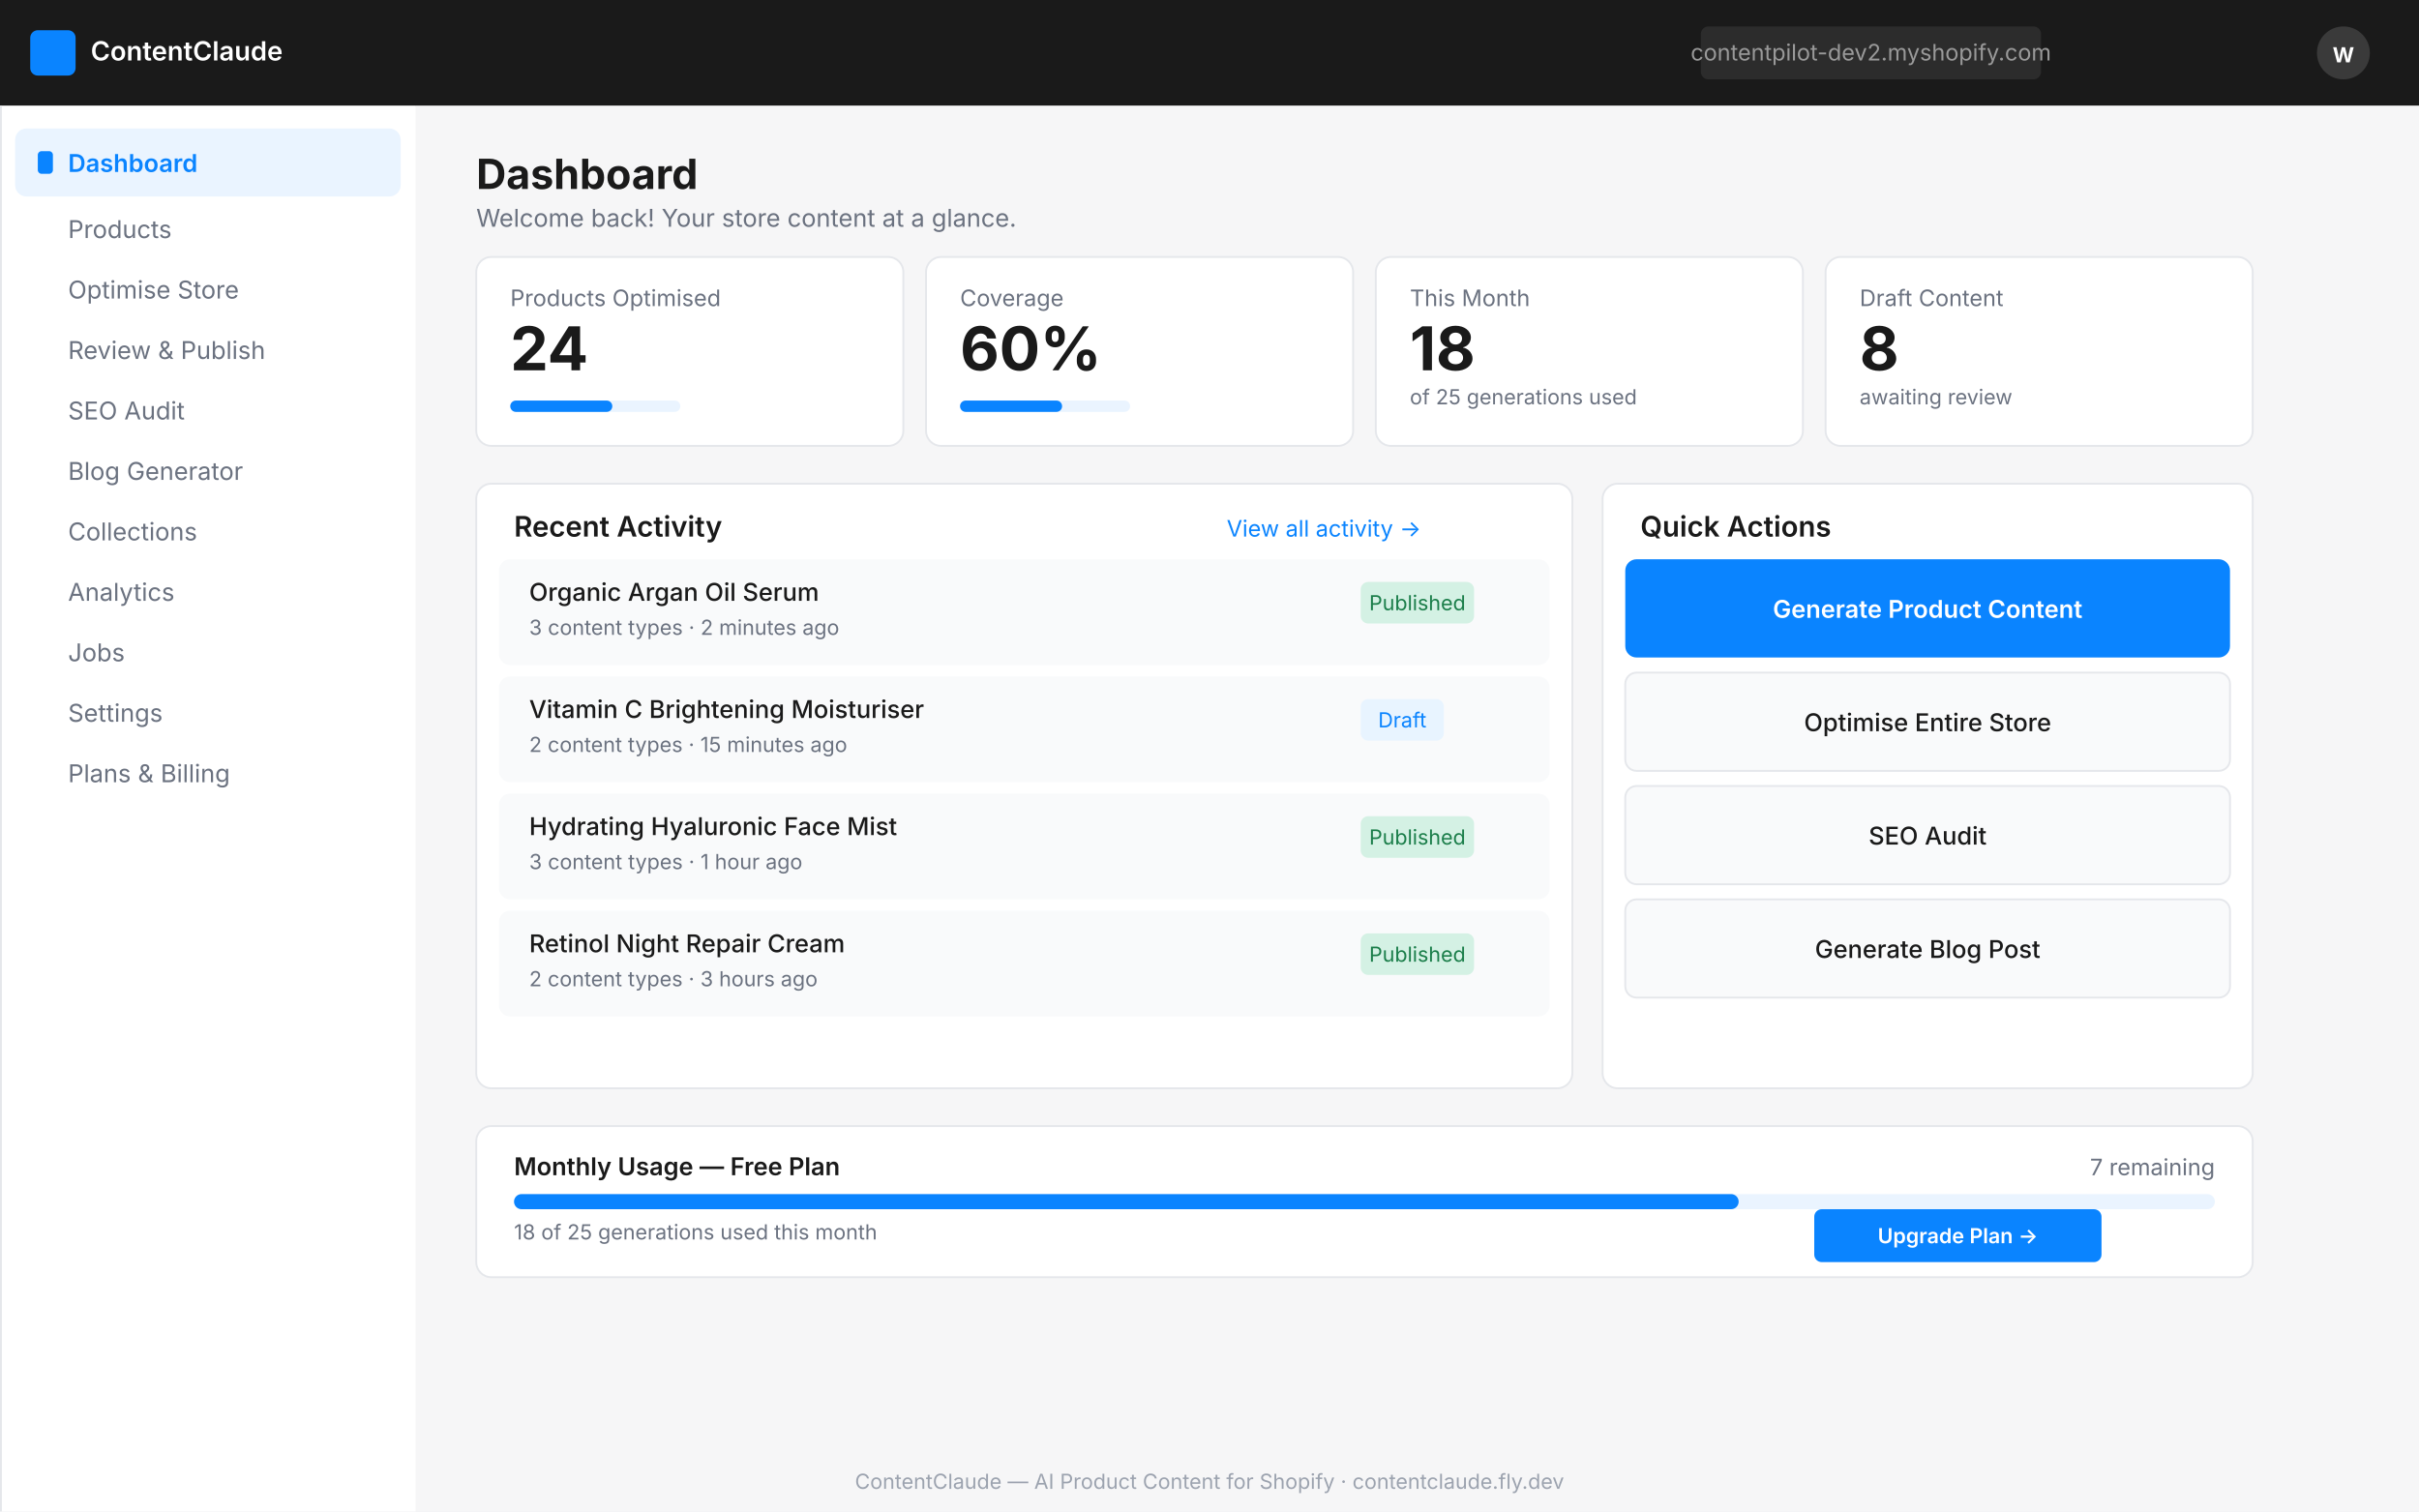
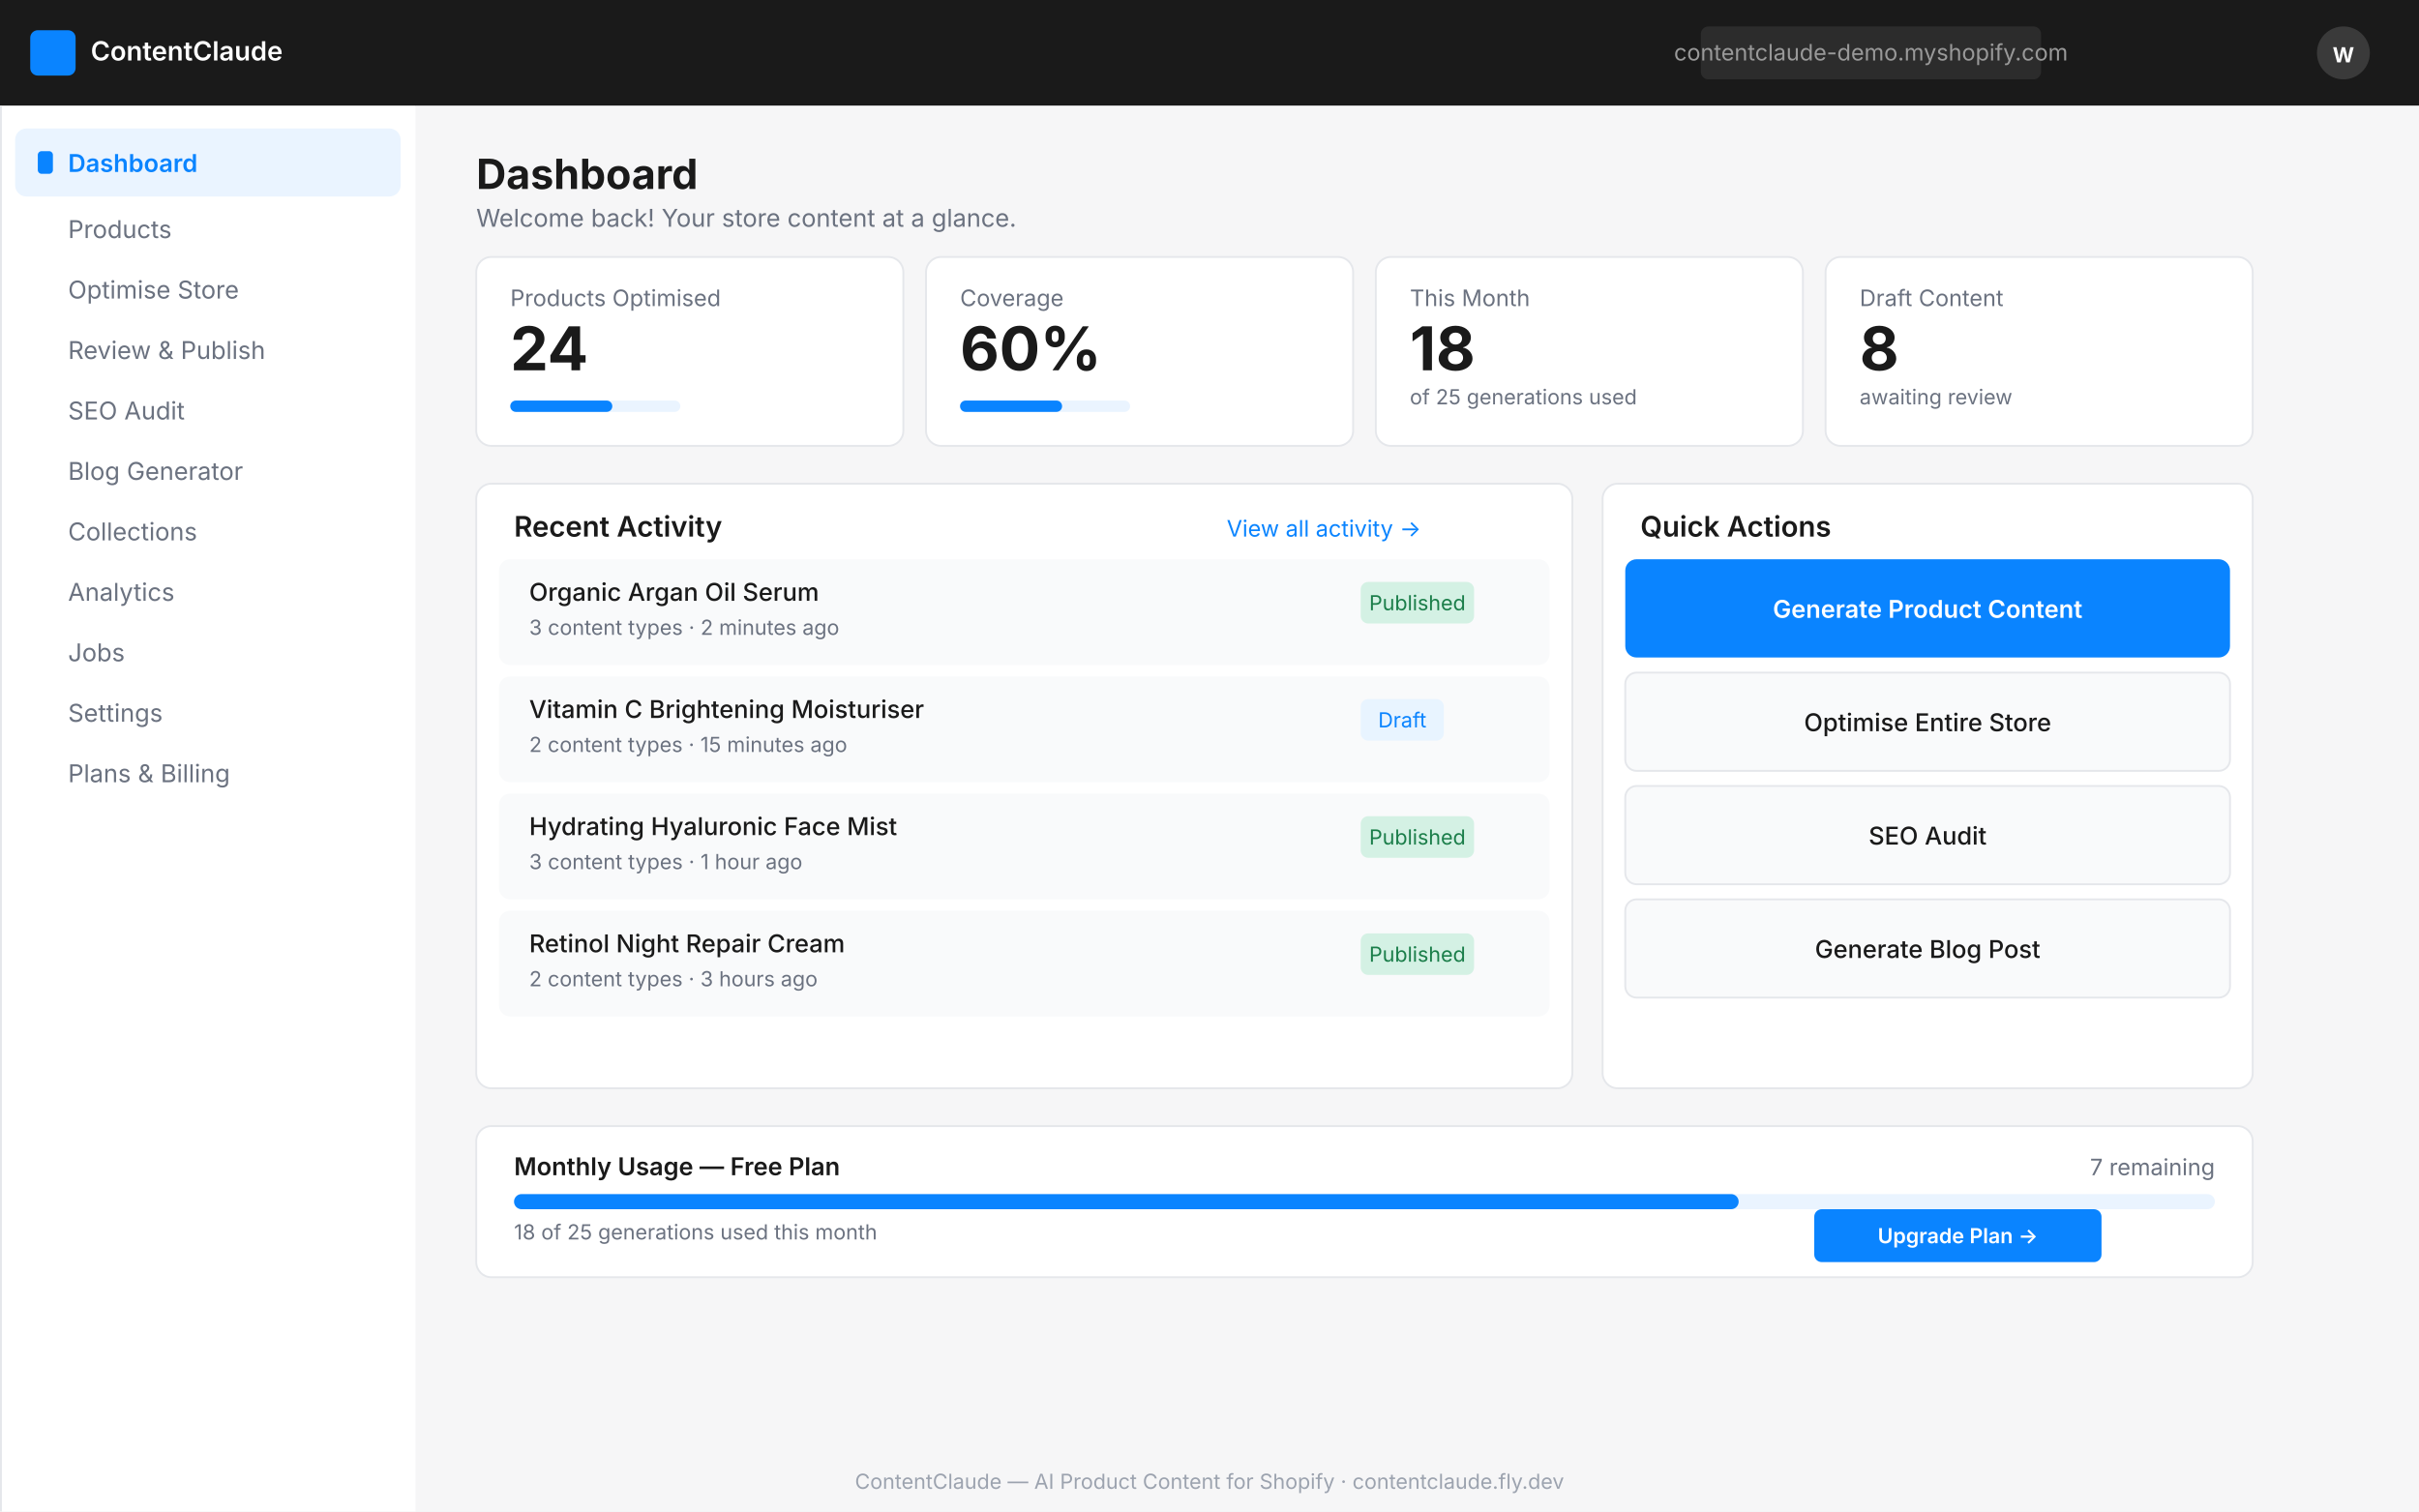
<svg xmlns="http://www.w3.org/2000/svg" viewBox="0 0 1280 800" font-family="Inter,-apple-system,sans-serif">
  <rect width="1280" height="800" fill="#F6F6F7" />
  <rect width="1280" height="56" fill="#1A1A1A" />
  <rect x="16" y="16" width="24" height="24" rx="4" fill="#0A84FF" />
  <text x="48" y="32" fill="white" font-size="14" font-weight="600">ContentClaude</text>
  <rect x="900" y="14" width="180" height="28" rx="4" fill="#2C2C2C" />
-   <text x="990" y="32" fill="#999" font-size="12" text-anchor="middle">contentpilot-dev2.myshopify.com</text>
+   <text x="990" y="32" fill="#999" font-size="12" text-anchor="middle">contentclaude-demo.myshopify.com</text>
  <circle cx="1240" cy="28" r="14" fill="#3A3A3A" />
  <text x="1240" y="33" fill="white" font-size="11" font-weight="700" text-anchor="middle">W</text>
  <rect x="0" y="56" width="220" height="744" fill="#FFFFFF" />
  <rect x="0" y="56" width="1" height="744" fill="#E5E7EB" />
  <rect x="8" y="68" width="204" height="36" rx="6" fill="#EAF4FF" />
  <rect x="20" y="80" width="8" height="12" rx="2" fill="#0A84FF" />
  <text x="36" y="91" fill="#0A84FF" font-size="13" font-weight="600">Dashboard</text>
  <text x="36" y="126" fill="#6B7280" font-size="13">Products</text>
  <text x="36" y="158" fill="#6B7280" font-size="13">Optimise Store</text>
  <text x="36" y="190" fill="#6B7280" font-size="13">Review &amp; Publish</text>
  <text x="36" y="222" fill="#6B7280" font-size="13">SEO Audit</text>
  <text x="36" y="254" fill="#6B7280" font-size="13">Blog Generator</text>
  <text x="36" y="286" fill="#6B7280" font-size="13">Collections</text>
  <text x="36" y="318" fill="#6B7280" font-size="13">Analytics</text>
  <text x="36" y="350" fill="#6B7280" font-size="13">Jobs</text>
  <text x="36" y="382" fill="#6B7280" font-size="13">Settings</text>
  <text x="36" y="414" fill="#6B7280" font-size="13">Plans &amp; Billing</text>
  <rect x="220" y="56" width="1060" height="744" fill="#F6F6F7" />
  <text x="252" y="100" fill="#1A1A1A" font-size="22" font-weight="700">Dashboard</text>
  <text x="252" y="120" fill="#6B7280" font-size="13">Welcome back! Your store content at a glance.</text>
  <rect x="252" y="136" width="226" height="100" rx="8" fill="white" stroke="#E5E7EB" stroke-width="1" />
  <text x="270" y="162" fill="#6B7280" font-size="12">Products Optimised</text>
  <text x="270" y="196" fill="#1A1A1A" font-size="32" font-weight="700">24</text>
  <rect x="270" y="212" width="90" height="6" rx="3" fill="#EAF4FF" />
  <rect x="270" y="212" width="54" height="6" rx="3" fill="#0A84FF" />
  <rect x="490" y="136" width="226" height="100" rx="8" fill="white" stroke="#E5E7EB" stroke-width="1" />
  <text x="508" y="162" fill="#6B7280" font-size="12">Coverage</text>
  <text x="508" y="196" fill="#1A1A1A" font-size="32" font-weight="700">60%</text>
  <rect x="508" y="212" width="90" height="6" rx="3" fill="#EAF4FF" />
  <rect x="508" y="212" width="54" height="6" rx="3" fill="#0A84FF" />
  <rect x="728" y="136" width="226" height="100" rx="8" fill="white" stroke="#E5E7EB" stroke-width="1" />
  <text x="746" y="162" fill="#6B7280" font-size="12">This Month</text>
  <text x="746" y="196" fill="#1A1A1A" font-size="32" font-weight="700">18</text>
  <text x="746" y="214" fill="#6B7280" font-size="11">of 25 generations used</text>
  <rect x="966" y="136" width="226" height="100" rx="8" fill="white" stroke="#E5E7EB" stroke-width="1" />
  <text x="984" y="162" fill="#6B7280" font-size="12">Draft Content</text>
  <text x="984" y="196" fill="#1A1A1A" font-size="32" font-weight="700">8</text>
  <text x="984" y="214" fill="#6B7280" font-size="11">awaiting review</text>
  <rect x="252" y="256" width="580" height="320" rx="8" fill="white" stroke="#E5E7EB" stroke-width="1" />
  <text x="272" y="284" fill="#1A1A1A" font-size="15" font-weight="600">Recent Activity</text>
  <text x="752" y="284" fill="#0A84FF" font-size="12" text-anchor="end">View all activity →</text>
  <rect x="264" y="296" width="556" height="56" rx="6" fill="#F9FAFB" />
  <text x="280" y="318" fill="#1A1A1A" font-size="13" font-weight="500">Organic Argan Oil Serum</text>
  <text x="280" y="336" fill="#6B7280" font-size="11">3 content types · 2 minutes ago</text>
  <rect x="720" y="308" width="60" height="22" rx="4" fill="#D4F1E4" />
  <text x="750" y="323" fill="#1B7E4A" font-size="11" text-anchor="middle">Published</text>
  <rect x="264" y="358" width="556" height="56" rx="6" fill="#F9FAFB" />
  <text x="280" y="380" fill="#1A1A1A" font-size="13" font-weight="500">Vitamin C Brightening Moisturiser</text>
  <text x="280" y="398" fill="#6B7280" font-size="11">2 content types · 15 minutes ago</text>
  <rect x="720" y="370" width="44" height="22" rx="4" fill="#E8F4FF" />
  <text x="742" y="385" fill="#0A84FF" font-size="11" text-anchor="middle">Draft</text>
  <rect x="264" y="420" width="556" height="56" rx="6" fill="#F9FAFB" />
  <text x="280" y="442" fill="#1A1A1A" font-size="13" font-weight="500">Hydrating Hyaluronic Face Mist</text>
  <text x="280" y="460" fill="#6B7280" font-size="11">3 content types · 1 hour ago</text>
  <rect x="720" y="432" width="60" height="22" rx="4" fill="#D4F1E4" />
  <text x="750" y="447" fill="#1B7E4A" font-size="11" text-anchor="middle">Published</text>
  <rect x="264" y="482" width="556" height="56" rx="6" fill="#F9FAFB" />
  <text x="280" y="504" fill="#1A1A1A" font-size="13" font-weight="500">Retinol Night Repair Cream</text>
  <text x="280" y="522" fill="#6B7280" font-size="11">2 content types · 3 hours ago</text>
  <rect x="720" y="494" width="60" height="22" rx="4" fill="#D4F1E4" />
  <text x="750" y="509" fill="#1B7E4A" font-size="11" text-anchor="middle">Published</text>
  <rect x="848" y="256" width="344" height="320" rx="8" fill="white" stroke="#E5E7EB" stroke-width="1" />
  <text x="868" y="284" fill="#1A1A1A" font-size="15" font-weight="600">Quick Actions</text>
  <rect x="860" y="296" width="320" height="52" rx="6" fill="#0A84FF" />
  <text x="1020" y="327" fill="white" font-size="13" font-weight="600" text-anchor="middle">Generate Product Content</text>
  <rect x="860" y="356" width="320" height="52" rx="6" fill="#F9FAFB" stroke="#E5E7EB" stroke-width="1" />
  <text x="1020" y="387" fill="#1A1A1A" font-size="13" font-weight="500" text-anchor="middle">Optimise Entire Store</text>
  <rect x="860" y="416" width="320" height="52" rx="6" fill="#F9FAFB" stroke="#E5E7EB" stroke-width="1" />
  <text x="1020" y="447" fill="#1A1A1A" font-size="13" font-weight="500" text-anchor="middle">SEO Audit</text>
  <rect x="860" y="476" width="320" height="52" rx="6" fill="#F9FAFB" stroke="#E5E7EB" stroke-width="1" />
  <text x="1020" y="507" fill="#1A1A1A" font-size="13" font-weight="500" text-anchor="middle">Generate Blog Post</text>
  <rect x="252" y="596" width="940" height="80" rx="8" fill="white" stroke="#E5E7EB" stroke-width="1" />
  <text x="272" y="622" fill="#1A1A1A" font-size="13" font-weight="600">Monthly Usage — Free Plan</text>
  <text x="1172" y="622" fill="#6B7280" font-size="12" text-anchor="end">7 remaining</text>
  <rect x="272" y="632" width="900" height="8" rx="4" fill="#EAF4FF" />
  <rect x="272" y="632" width="648" height="8" rx="4" fill="#0A84FF" />
  <text x="272" y="656" fill="#6B7280" font-size="11">18 of 25 generations used this month</text>
  <rect x="960" y="640" width="152" height="28" rx="4" fill="#0A84FF" />
  <text x="1036" y="658" fill="white" font-size="11" font-weight="600" text-anchor="middle">Upgrade Plan →</text>
  <text x="640" y="788" fill="#9CA3AF" font-size="11" text-anchor="middle">ContentClaude — AI Product Content for Shopify · contentclaude.fly.dev</text>
</svg>
